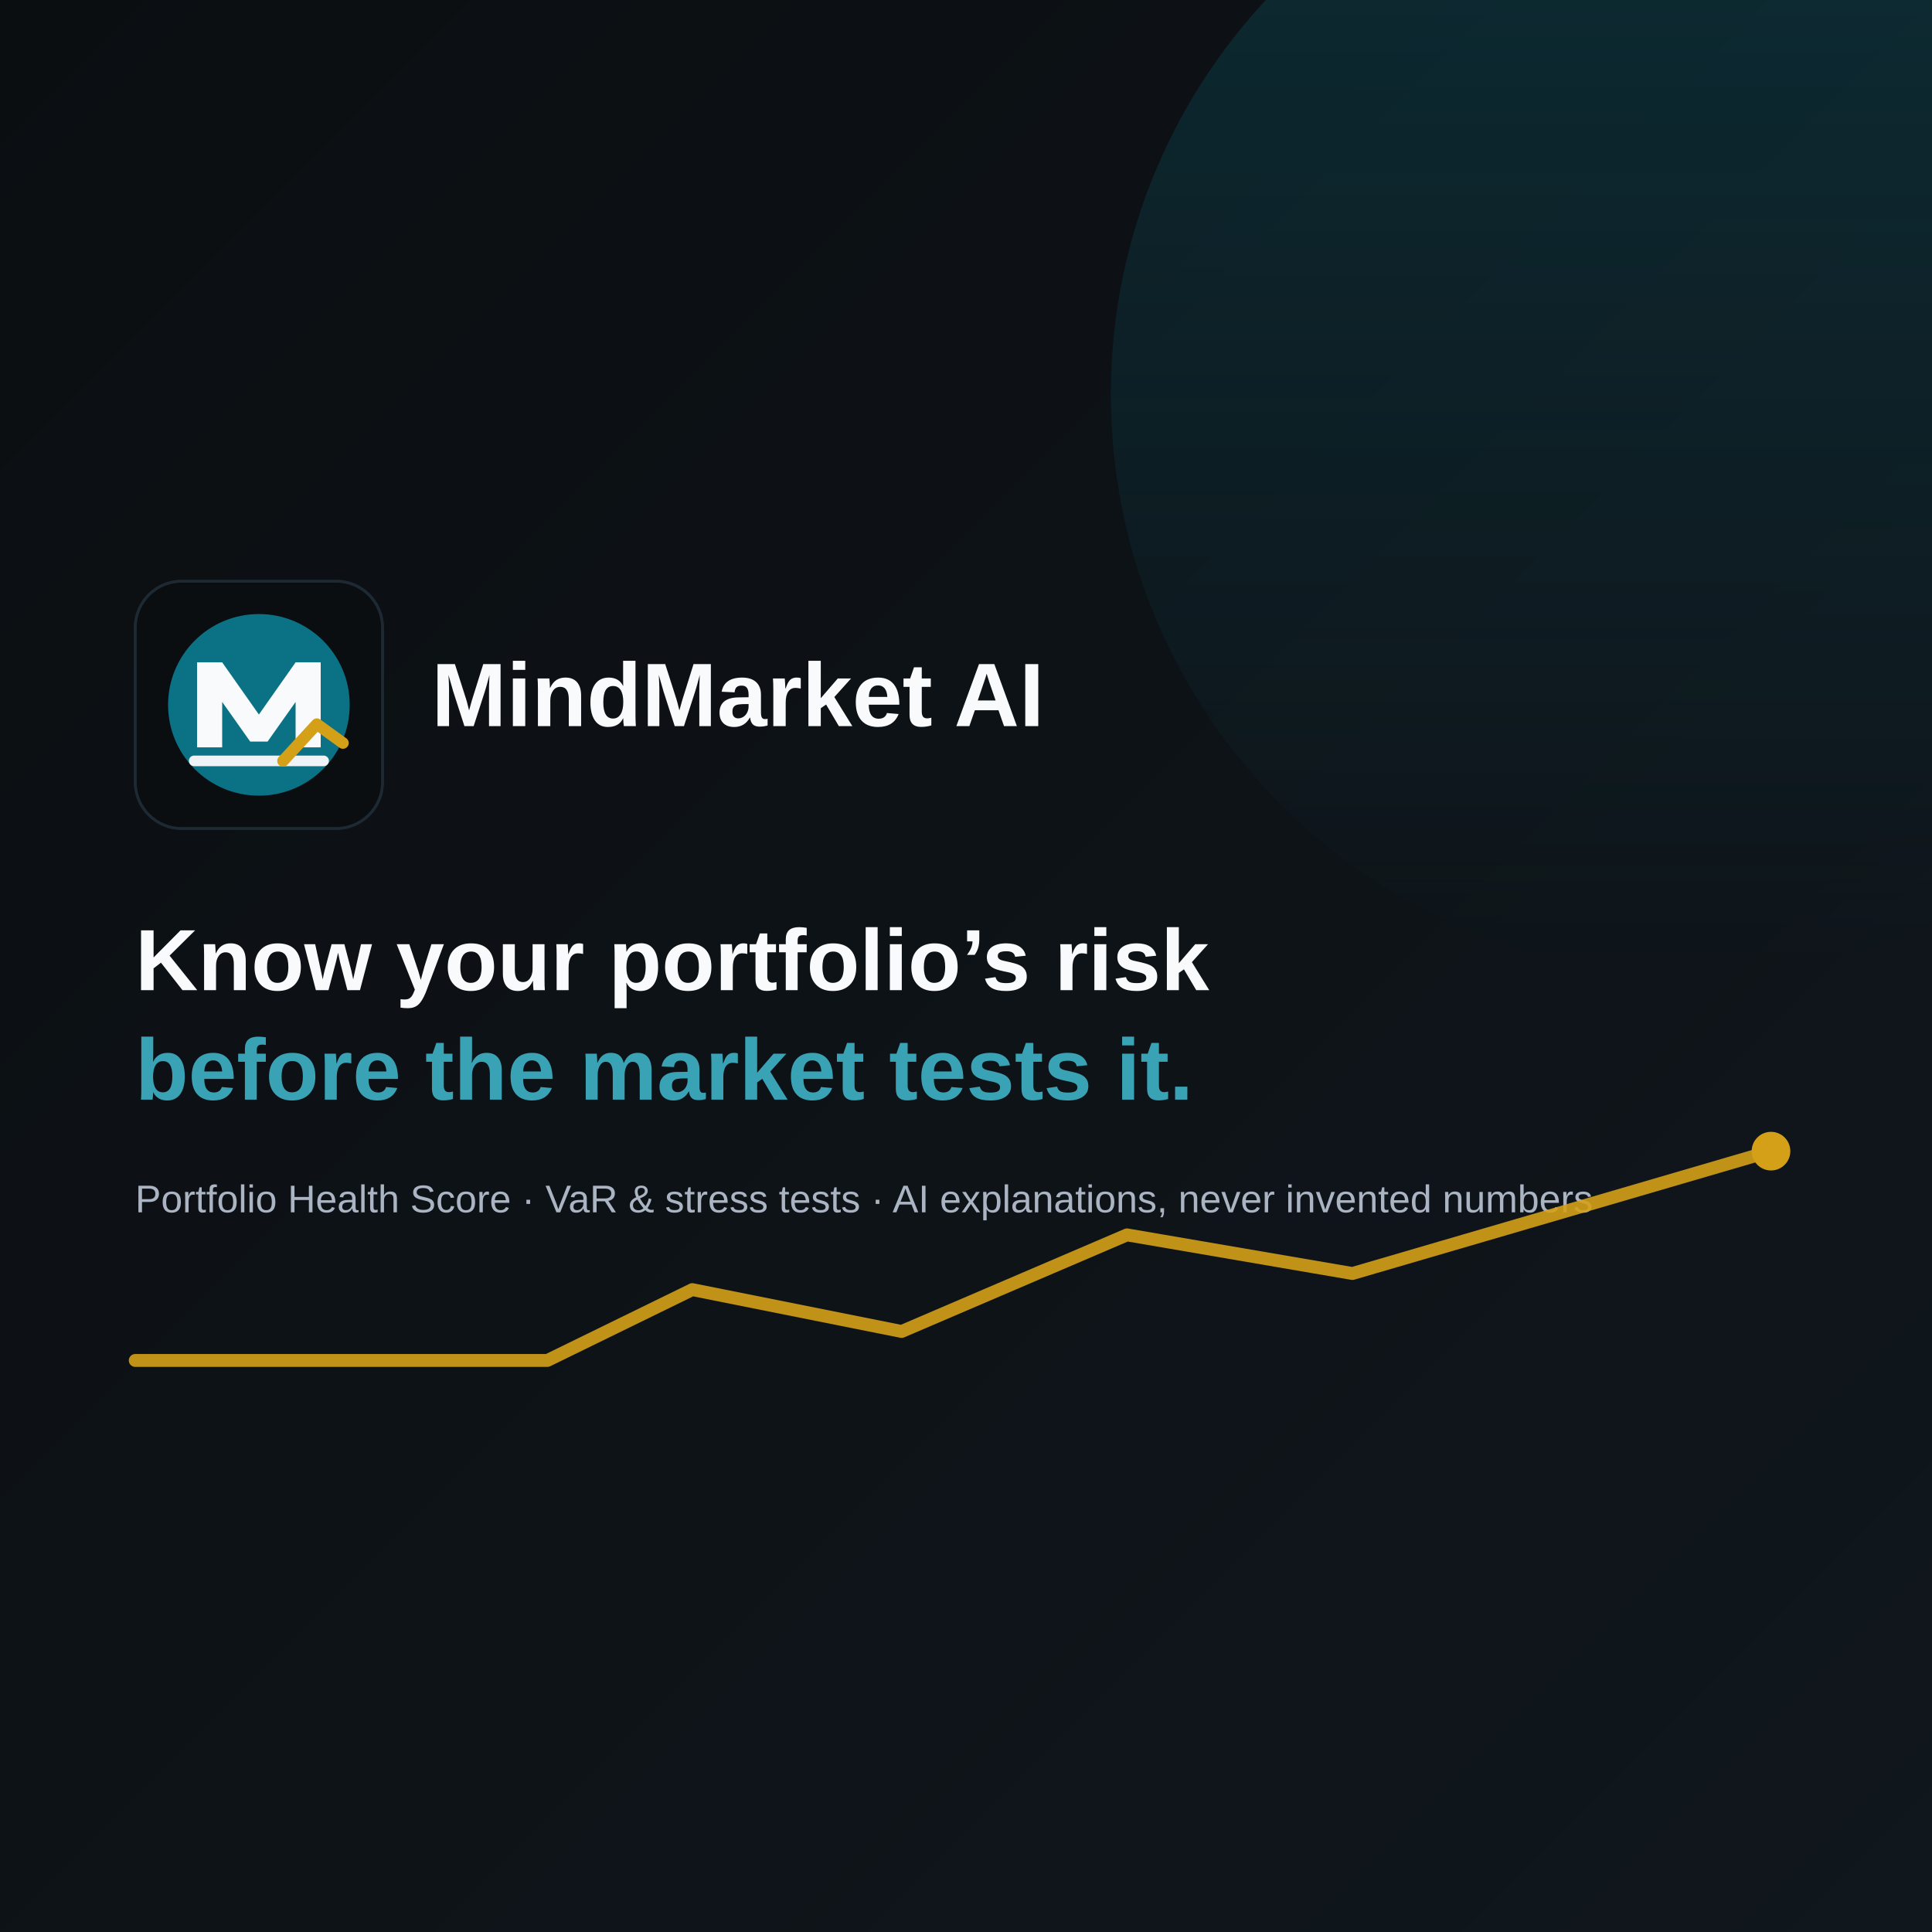
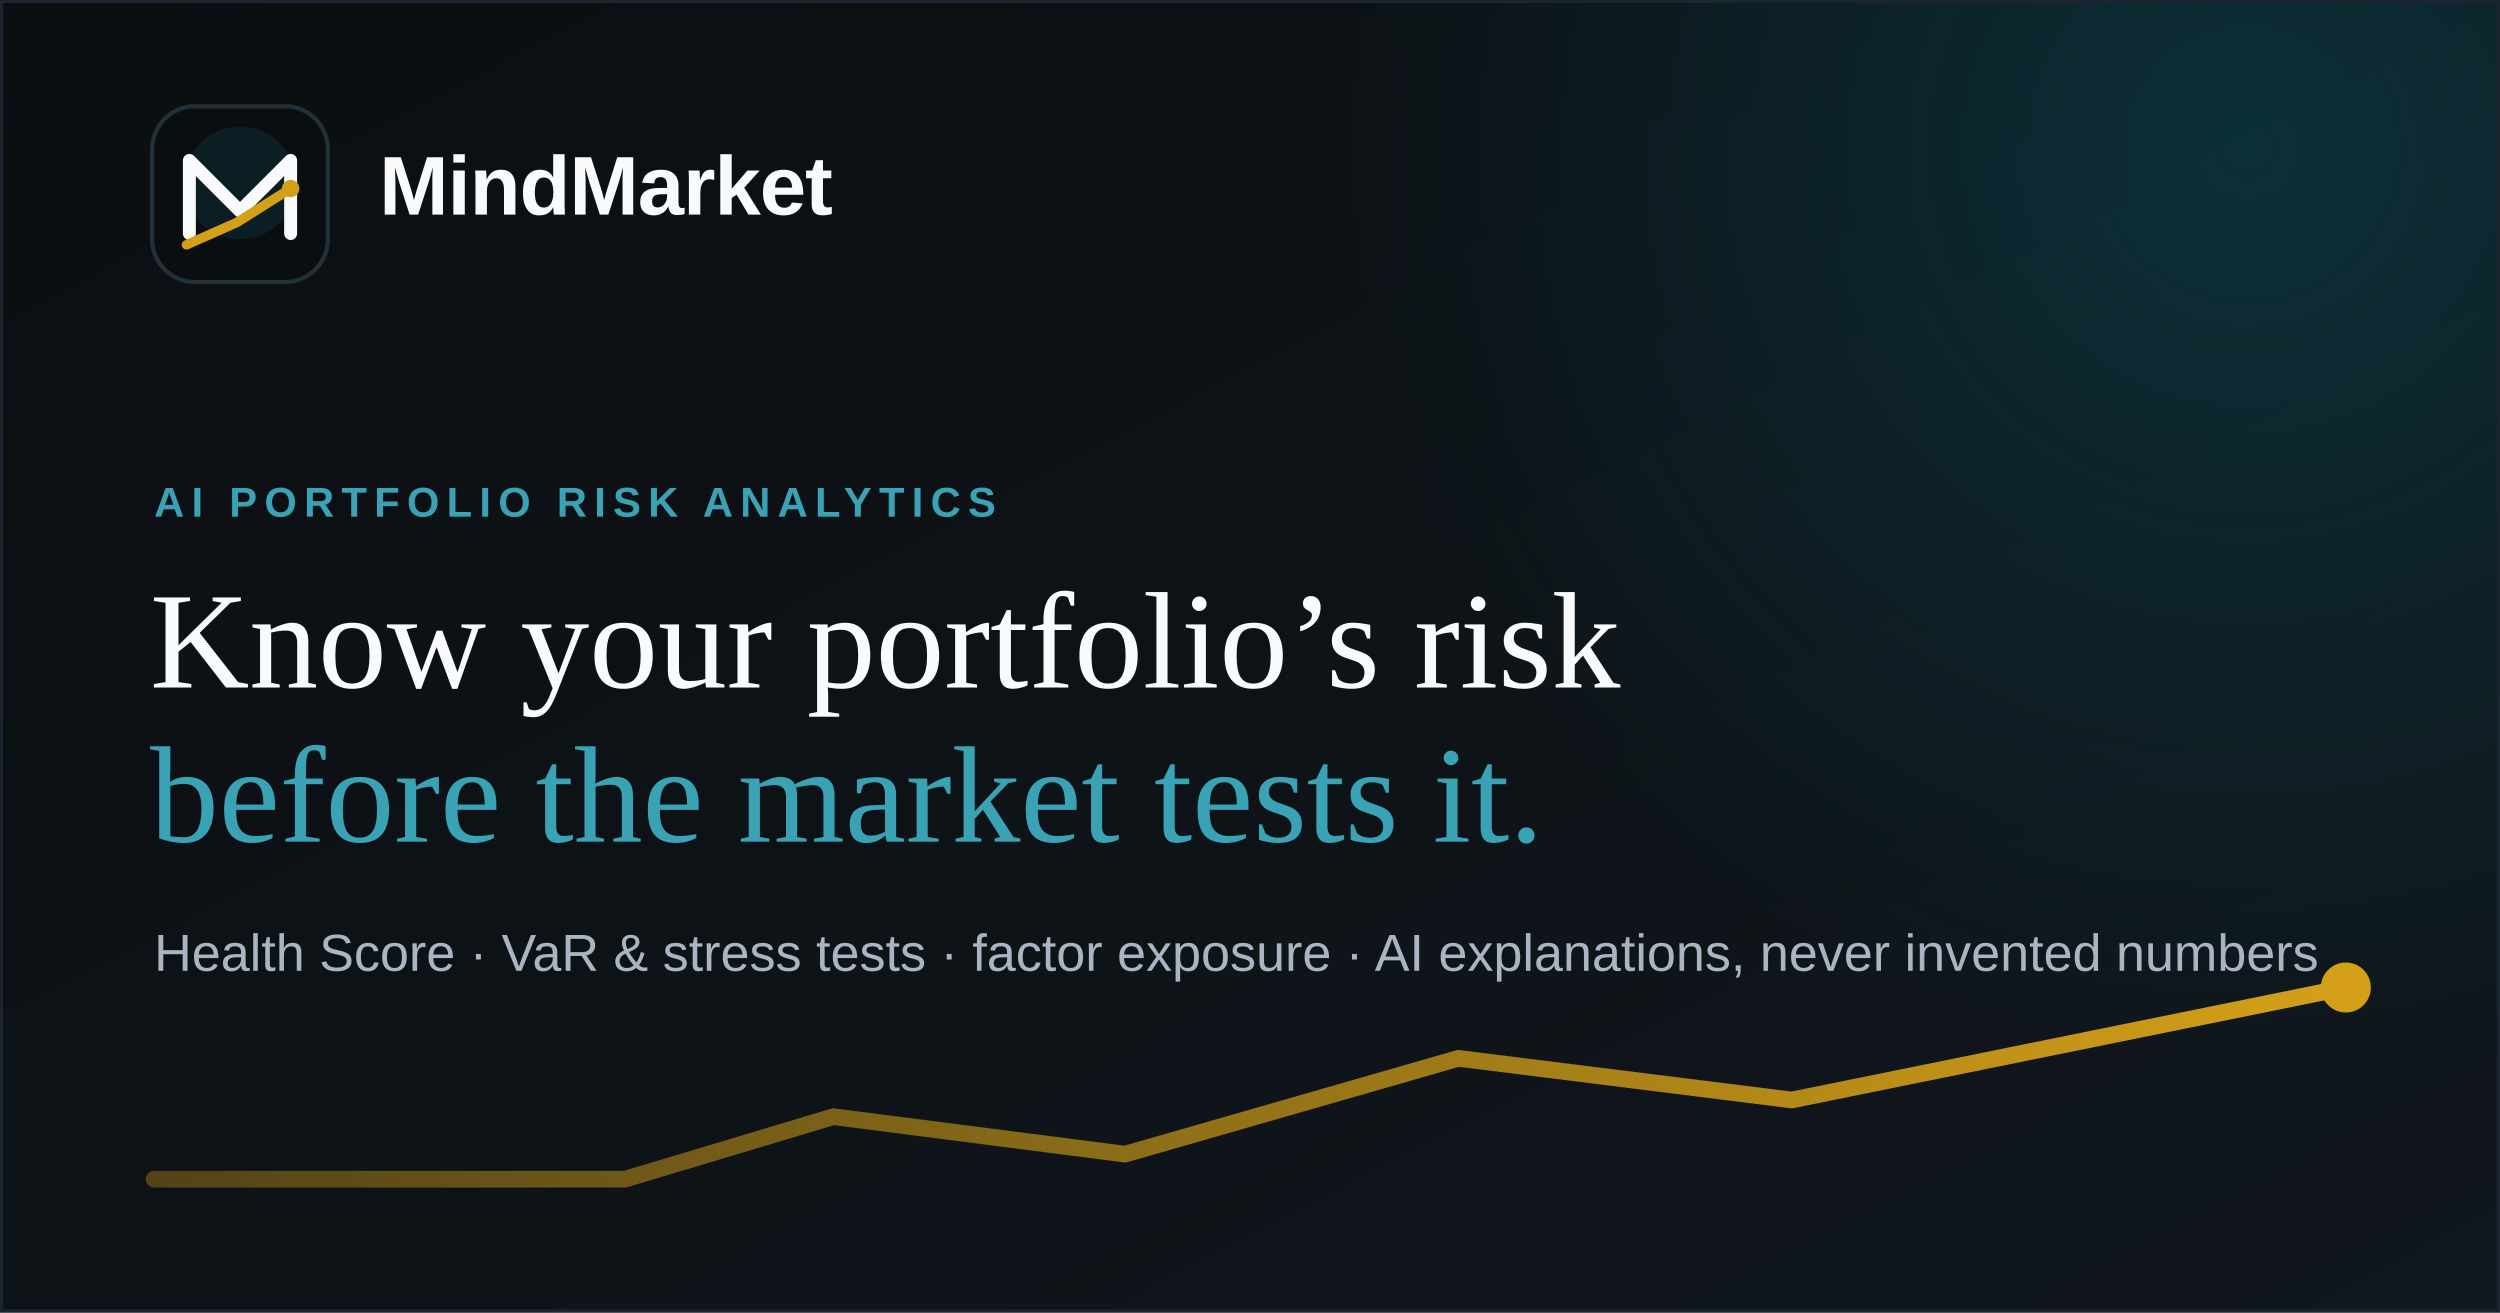
- <svg xmlns="http://www.w3.org/2000/svg" width="1200" height="1200" viewBox="0 0 1200 1200">
+ <svg xmlns="http://www.w3.org/2000/svg" width="1200" height="630" viewBox="0 0 1200 630">
  <defs>
    <linearGradient id="bg" x1="0" y1="0" x2="1" y2="1">
      <stop offset="0" stop-color="#0B0E11" />
      <stop offset="1" stop-color="#10171D" />
    </linearGradient>
-     <linearGradient id="glow" x1="0" y1="0" x2="0" y2="1">
-       <stop offset="0" stop-color="#0B7285" stop-opacity=".28" />
+     <radialGradient id="glow" cx="0.5" cy="0.5" r="0.5">
+       <stop offset="0" stop-color="#0B7285" stop-opacity="0.30" />
      <stop offset="1" stop-color="#0B7285" stop-opacity="0" />
+     </radialGradient>
+     <linearGradient id="goldline" x1="0" y1="0" x2="1" y2="0">
+       <stop offset="0" stop-color="#D4A017" stop-opacity="0.35" />
+       <stop offset="1" stop-color="#D4A017" />
    </linearGradient>
  </defs>
-   <rect width="1200" height="1200" fill="url(#bg)" />
-   <g transform="translate(0,285)">
-     <circle cx="1050" cy="-40" r="360" fill="url(#glow)" />
-     <g transform="translate(84,76) scale(0.30)">
-       <rect width="512" height="512" rx="96" fill="#0B0E11" stroke="#1E2A33" stroke-width="6" />
-       <circle cx="256" cy="256" r="188" fill="#0B7285" />
-       <path d="M128 344V168h52l76 108 76-108h52v176h-52V250l-58 82h-36l-58-82v94h-52z" fill="#F8FAFC" />
-       <path d="M122 372h268" stroke="#F8FAFC" stroke-width="22" stroke-linecap="round" opacity=".95" />
-       <path d="M306 372l70-76 54 39" fill="none" stroke="#D4A017" stroke-width="24" stroke-linecap="round" stroke-linejoin="round" />
-     </g>
-     <text x="268" y="166" font-family="Helvetica Neue, Arial, sans-serif" font-size="56" font-weight="700" fill="#F8FAFC">MindMarket AI</text>
-     <text x="84" y="330" font-family="Helvetica Neue, Arial, sans-serif" font-size="54" font-weight="700" fill="#F8FAFC">Know your portfolio’s risk</text>
-     <text x="84" y="398" font-family="Helvetica Neue, Arial, sans-serif" font-size="54" font-weight="700" fill="#39A3B5">before the market tests it.</text>
-     <text x="84" y="468" font-family="Helvetica Neue, Arial, sans-serif" font-size="24" fill="#AAB4C2">Portfolio Health Score · VaR &amp; stress tests · AI explanations, never invented numbers</text>
-     <path d="M84 560 L340 560 L430 516 L560 542 L700 482 L840 506 L1100 430" fill="none" stroke="#D4A017" stroke-width="8" stroke-linecap="round" stroke-linejoin="round" opacity=".9" />
-     <circle cx="1100" cy="430" r="12" fill="#D4A017" />
+   <rect width="1200" height="630" fill="url(#bg)" />
+   <circle cx="1080" cy="70" r="440" fill="url(#glow)" />
+   <rect x="0.75" y="0.75" width="1198.5" height="628.5" fill="none" stroke="#1A2530" stroke-width="1.5" />
+   <g transform="translate(72,50) scale(1.35)">
+     <rect width="64" height="64" rx="16" fill="#0B0E11" />
+     <rect x="0.75" y="0.75" width="62.5" height="62.5" rx="15.25" fill="none" stroke="#223039" stroke-width="1.5" />
+     <circle cx="32" cy="28" r="20" fill="#0B7285" opacity="0.16" />
+     <path d="M14 46 V20 L32 38 L50 20 V46" fill="none" stroke="#F8FAFC" stroke-width="4.6" stroke-linecap="round" stroke-linejoin="round" />
+     <path d="M13 50 L31 42 L50 30" fill="none" stroke="#D4A017" stroke-width="3.4" stroke-linecap="round" stroke-linejoin="round" />
+     <circle cx="50" cy="30" r="3.1" fill="#D4A017" />
  </g>
+   <text x="182" y="103" font-family="Helvetica Neue, Arial, sans-serif" font-size="40" font-weight="600" letter-spacing="-0.5" fill="#F8FAFC">MindMarket</text>
+   <text x="74" y="248" font-family="Helvetica Neue, Arial, sans-serif" font-size="20" font-weight="600" letter-spacing="3.5" fill="#39A3B5">AI PORTFOLIO RISK ANALYTICS</text>
+   <text x="72" y="330" font-family="Georgia, 'Times New Roman', serif" font-size="66" fill="#F8FAFC">Know your portfolio’s risk</text>
+   <text x="72" y="404" font-family="Georgia, 'Times New Roman', serif" font-size="66" fill="#39A3B5">before the market tests it.</text>
+   <text x="74" y="466" font-family="Helvetica Neue, Arial, sans-serif" font-size="25" fill="#AAB4C2">Health Score · VaR &amp; stress tests · factor exposure · AI explanations, never invented numbers</text>
+   <path d="M74 566 L300 566 L400 536 L540 554 L700 508 L860 528 L1126 474" fill="none" stroke="url(#goldline)" stroke-width="8" stroke-linecap="round" stroke-linejoin="round" />
+   <circle cx="1126" cy="474" r="12" fill="#D4A017" />
</svg>
